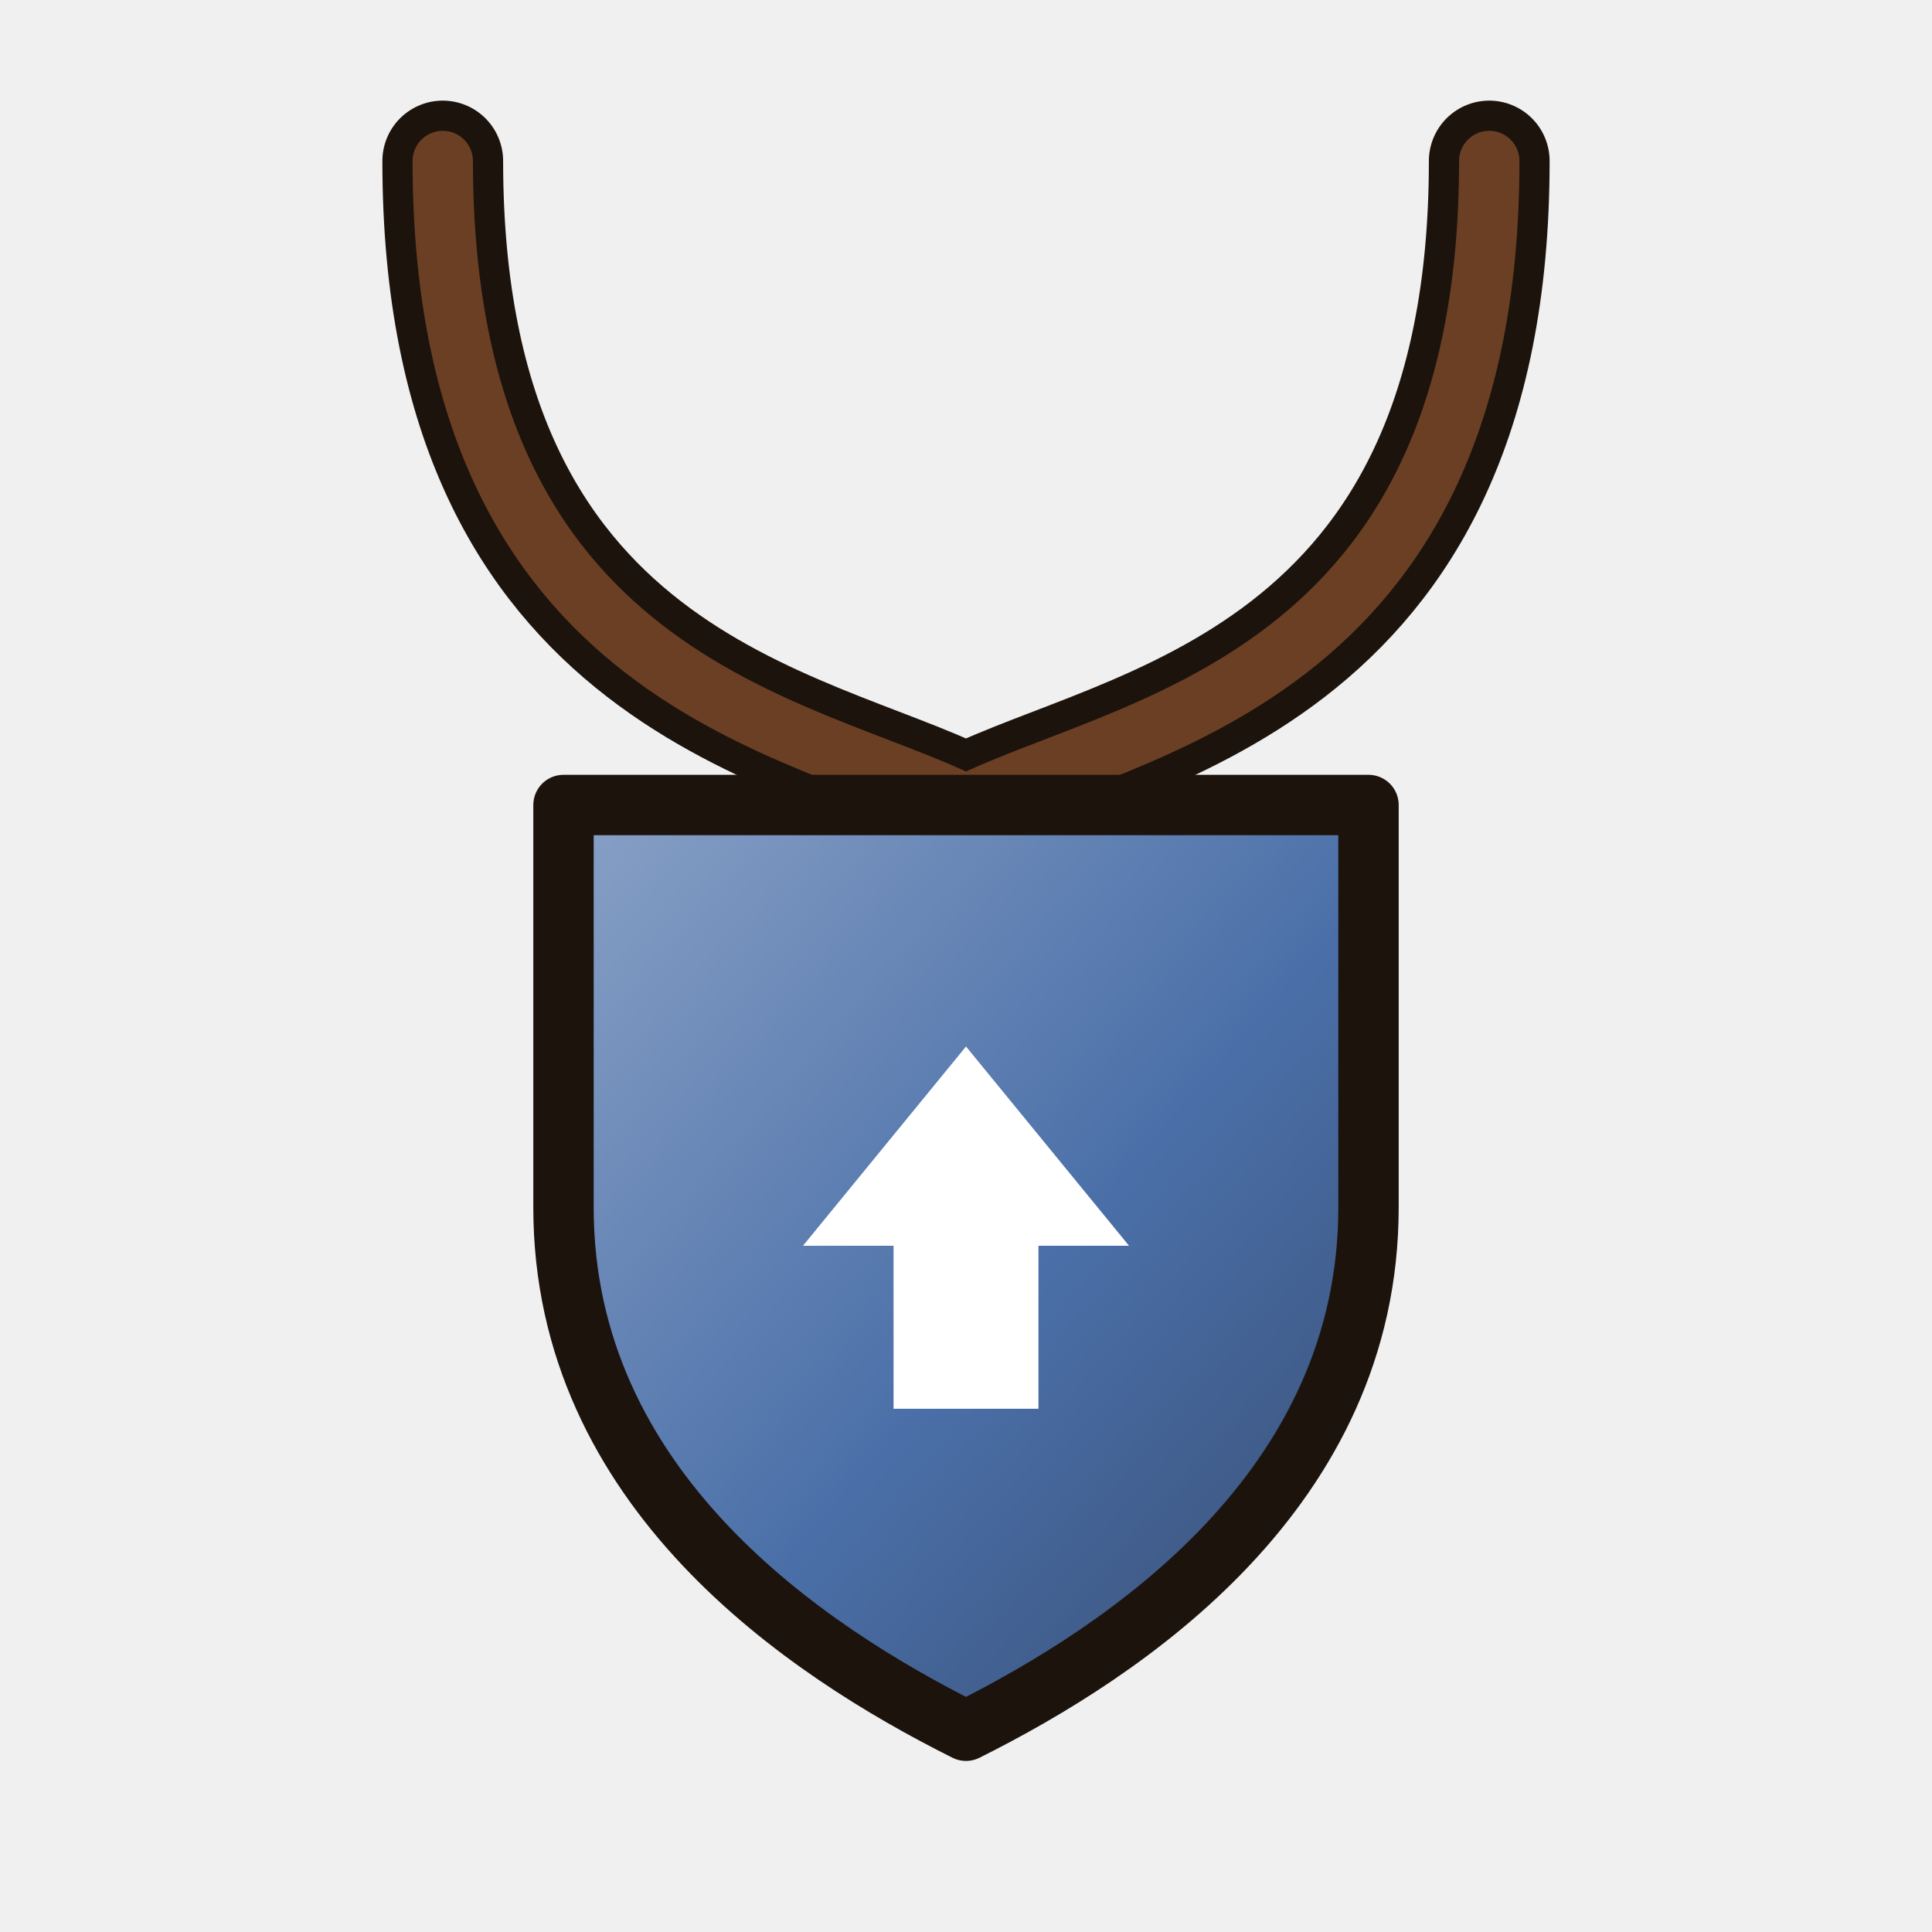
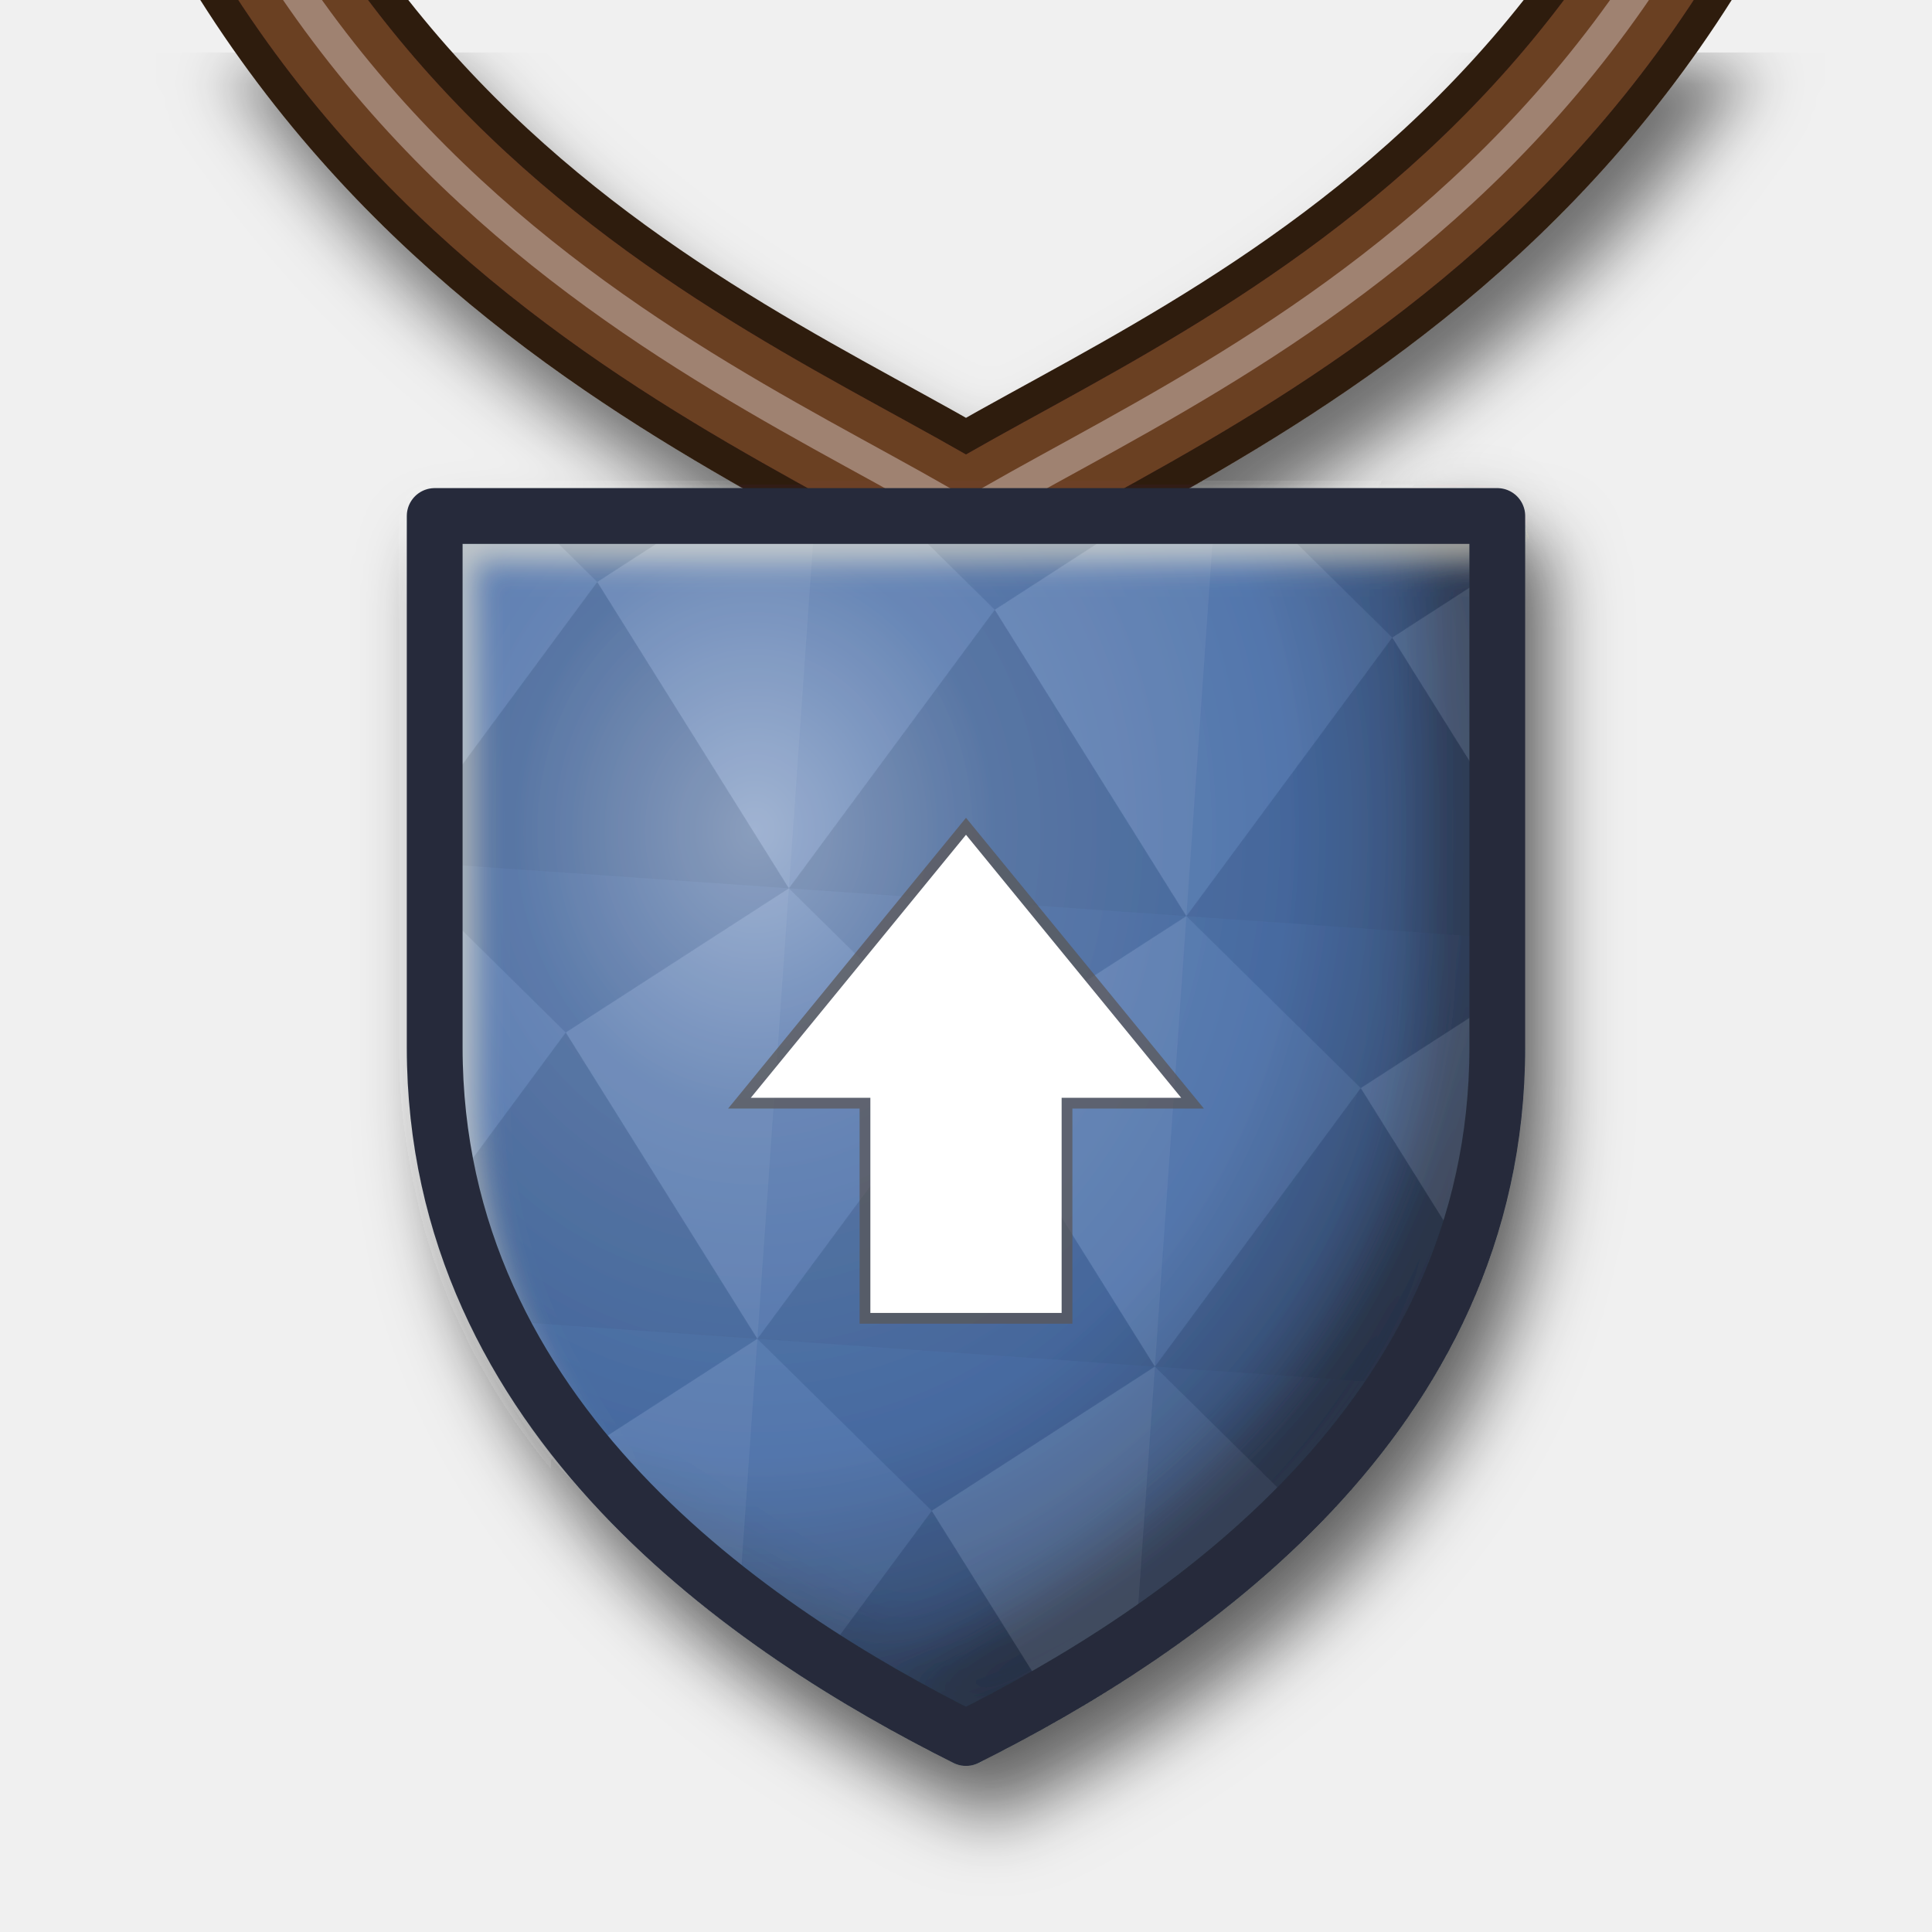
<svg xmlns="http://www.w3.org/2000/svg" width="128" height="128" viewBox="0 0 96 96">
  <defs>
-     <linearGradient id="g0" x1="0" y1="0" x2="1" y2="1">
-       <stop offset="0" stop-color="#89a1c6" />
+     <filter id="bev" x="-10%" y="-10%" width="120%" height="120%" color-interpolation-filters="sRGB">
+       <feOffset in="SourceAlpha" dx="1.5" dy="1.7" result="o1" />
+       <feComposite in="SourceAlpha" in2="o1" operator="out" result="e1" />
+       <feGaussianBlur in="e1" stdDeviation="0.55" result="b1" />
+       <feFlood flood-color="#fff3d6" flood-opacity="0.62" />
+       <feComposite in2="b1" operator="in" result="hi" />
+       <feOffset in="SourceAlpha" dx="-2.2" dy="-2.4" result="o2" />
+       <feComposite in="SourceAlpha" in2="o2" operator="out" result="e2" />
+       <feGaussianBlur in="e2" stdDeviation="1.3" result="b2" />
+       <feFlood flood-color="#140b05" flood-opacity="0.42" />
+       <feComposite in2="b2" operator="in" result="lo" />
+       <feMerge>
+         <feMergeNode in="SourceGraphic" />
+         <feMergeNode in="lo" />
+         <feMergeNode in="hi" />
+       </feMerge>
+     </filter>
+     <filter id="paint" x="-20%" y="-20%" width="140%" height="145%" color-interpolation-filters="sRGB">
+       <feTurbulence type="fractalNoise" baseFrequency="0.22" numOctaves="2" seed="74" result="n" />
+       <feColorMatrix in="n" type="matrix" values="0.14 0.14 0.14 0 0.29  0.14 0.14 0.14 0 0.29  0.14 0.14 0.14 0 0.29  0 0 0 0 1" result="ng" />
+       <feBlend in="ng" in2="SourceGraphic" mode="soft-light" result="t" />
+       <feComposite in="t" in2="SourceAlpha" operator="in" result="tex" />
+       <feDropShadow in="tex" dx="1.2" dy="2.6" stdDeviation="1.7" flood-color="#000" flood-opacity="0.55" />
+     </filter>
+     <radialGradient id="g0" cx="0.3" cy="0.26" r="0.92">
+       <stop offset="0" stop-color="#96abcd" />
+       <stop offset="0.25" stop-color="#6080b2" />
      <stop offset="0.55" stop-color="#4a6fa8" />
-       <stop offset="1" stop-color="#374c70" />
-     </linearGradient>
+       <stop offset="1" stop-color="#262e3e" />
+     </radialGradient>
+     <pattern id="f1" width="17" height="15" patternUnits="userSpaceOnUse" patternTransform="rotate(94)">
+       <path d="M0 0 L17 0 L6 8Z" fill="#fff" fill-opacity="0.1" />
+       <path d="M6 8 L17 0 L17 15Z" fill="#000" fill-opacity="0.08" />
+       <path d="M0 0 L6 8 L0 15Z" fill="#000" fill-opacity="0.05" />
+       <path d="M0 15 L6 8 L17 15Z" fill="#fff" fill-opacity="0.05" />
+     </pattern>
  </defs>
-   <path d="M22 8 C22 34 40 36 48 40 C56 36 74 34 74 8" fill="none" stroke="#1c130d" stroke-width="6" stroke-linecap="round" stroke-linejoin="round" />
-   <path d="M22 8 C22 34 40 36 48 40 C56 36 74 34 74 8" fill="none" stroke="#6b3f24" stroke-width="3" stroke-linecap="round" stroke-linejoin="round" />
-   <path d="M28 40 H68 V60 C68 74 56 82 48 86 C40 82 28 74 28 60Z" fill="url(#g0)" stroke="#1c130d" stroke-width="3" stroke-linejoin="round" stroke-linecap="round" />
-   <g transform="translate(48 61) scale(0.9)">
-     <path d="M0 -10 L9 1 H4 V10 H-4 V1 H-9Z" fill="#ffffff" />
+   <g filter="url(#paint)">
+     <g id="art" transform="translate(48 56) scale(1.320) translate(-48.00 -63.00)">
+       <g class="nofit">
+         <path d="M14 -8 C16 26 38 34 48 40 C58 34 80 26 82 -8" fill="none" stroke="#2e1b10" stroke-width="6.4" stroke-linejoin="round" stroke-linecap="round" />
+         <path d="M14 -8 C16 26 38 34 48 40 C58 34 80 26 82 -8" fill="none" stroke="#6b3f24" stroke-width="4" stroke-linejoin="round" stroke-linecap="round" />
+         <path d="M14 -8 C16 26 38 34 48 40 C58 34 80 26 82 -8" fill="none" stroke="#9f8271" stroke-width="1.2" stroke-linejoin="round" stroke-linecap="round" />
+       </g>
+       <path d="M28 40 H68 V60 C68 74 56 82 48 86 C40 82 28 74 28 60Z" fill="url(#g0)" filter="url(#bev)" />
+       <path d="M28 40 H68 V60 C68 74 56 82 48 86 C40 82 28 74 28 60Z" fill="url(#f1)" />
+       <path d="M28 40 H68 V60 C68 74 56 82 48 86 C40 82 28 74 28 60Z" fill="none" stroke="#252c3b" stroke-width="2.1" stroke-linejoin="round" stroke-linecap="round" />
+       <g transform="translate(48 61) scale(0.9)">
+         <g stroke="#5b5552" stroke-width="0.9" stroke-opacity="0.7" paint-order="stroke">
+           <path d="M0 -10 L9 1 H4 V10 H-4 V1 H-9Z" fill="#ffffff" />
+         </g>
+       </g>
+     </g>
  </g>
</svg>
